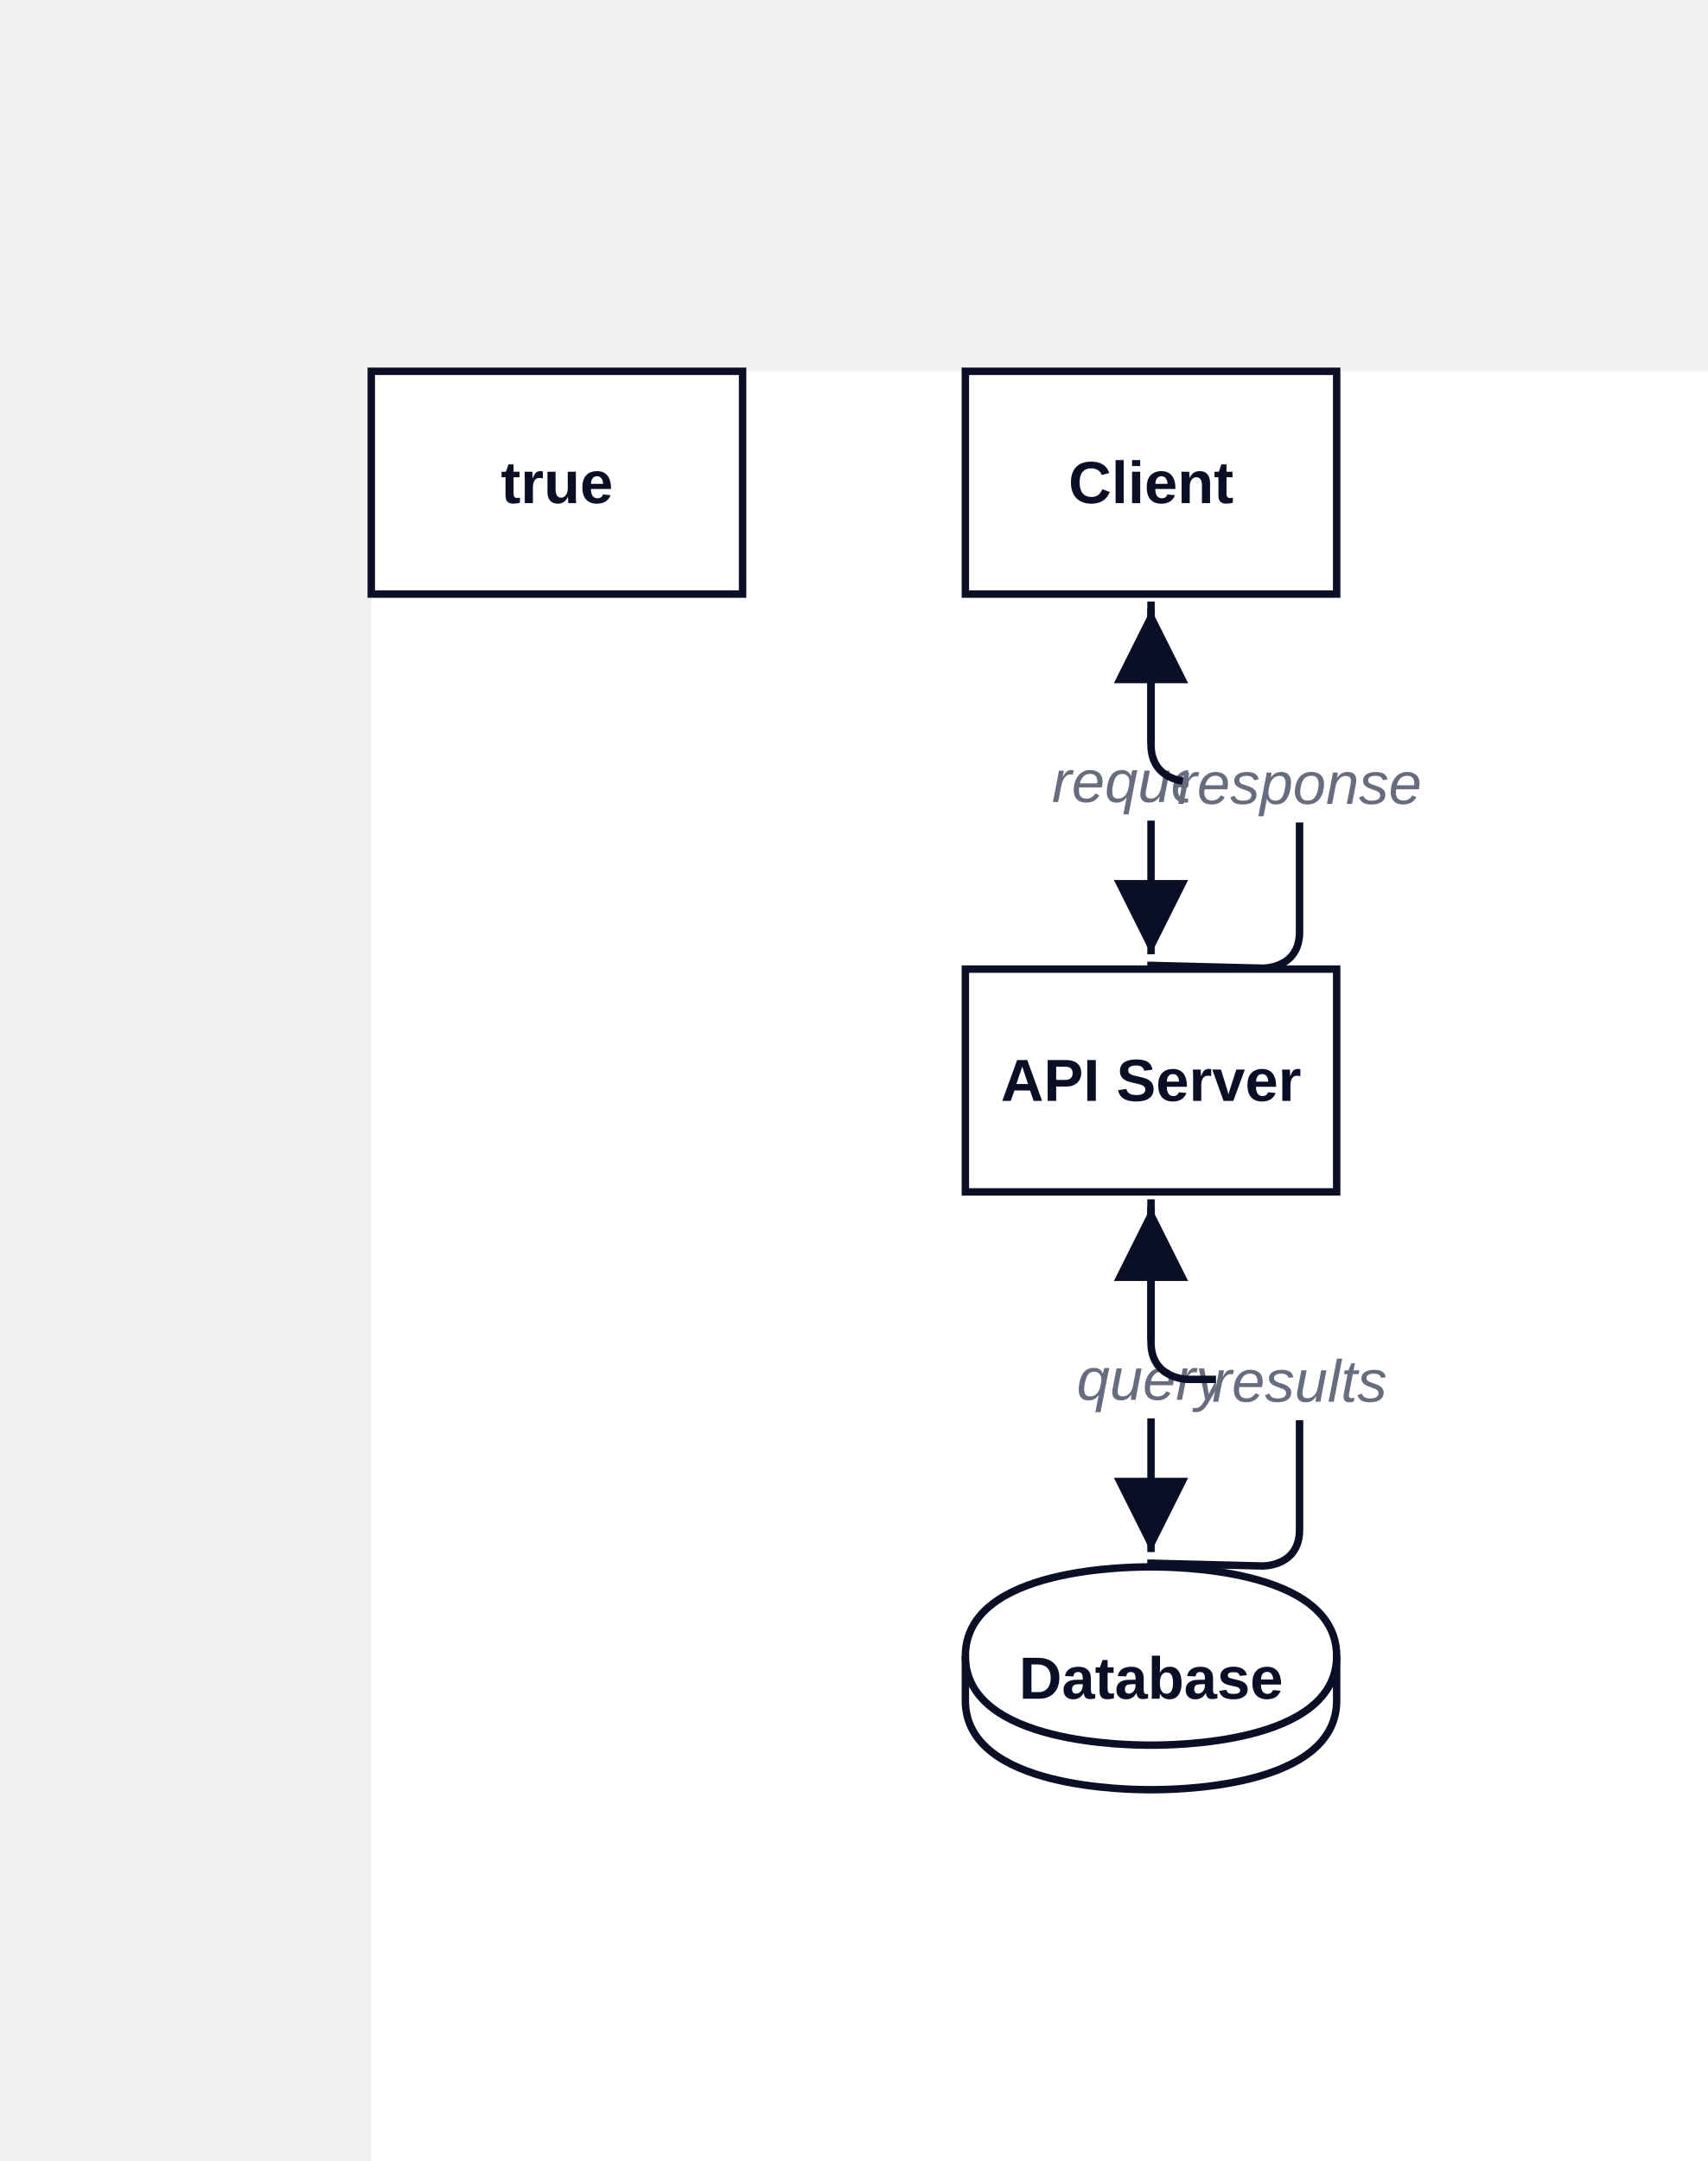
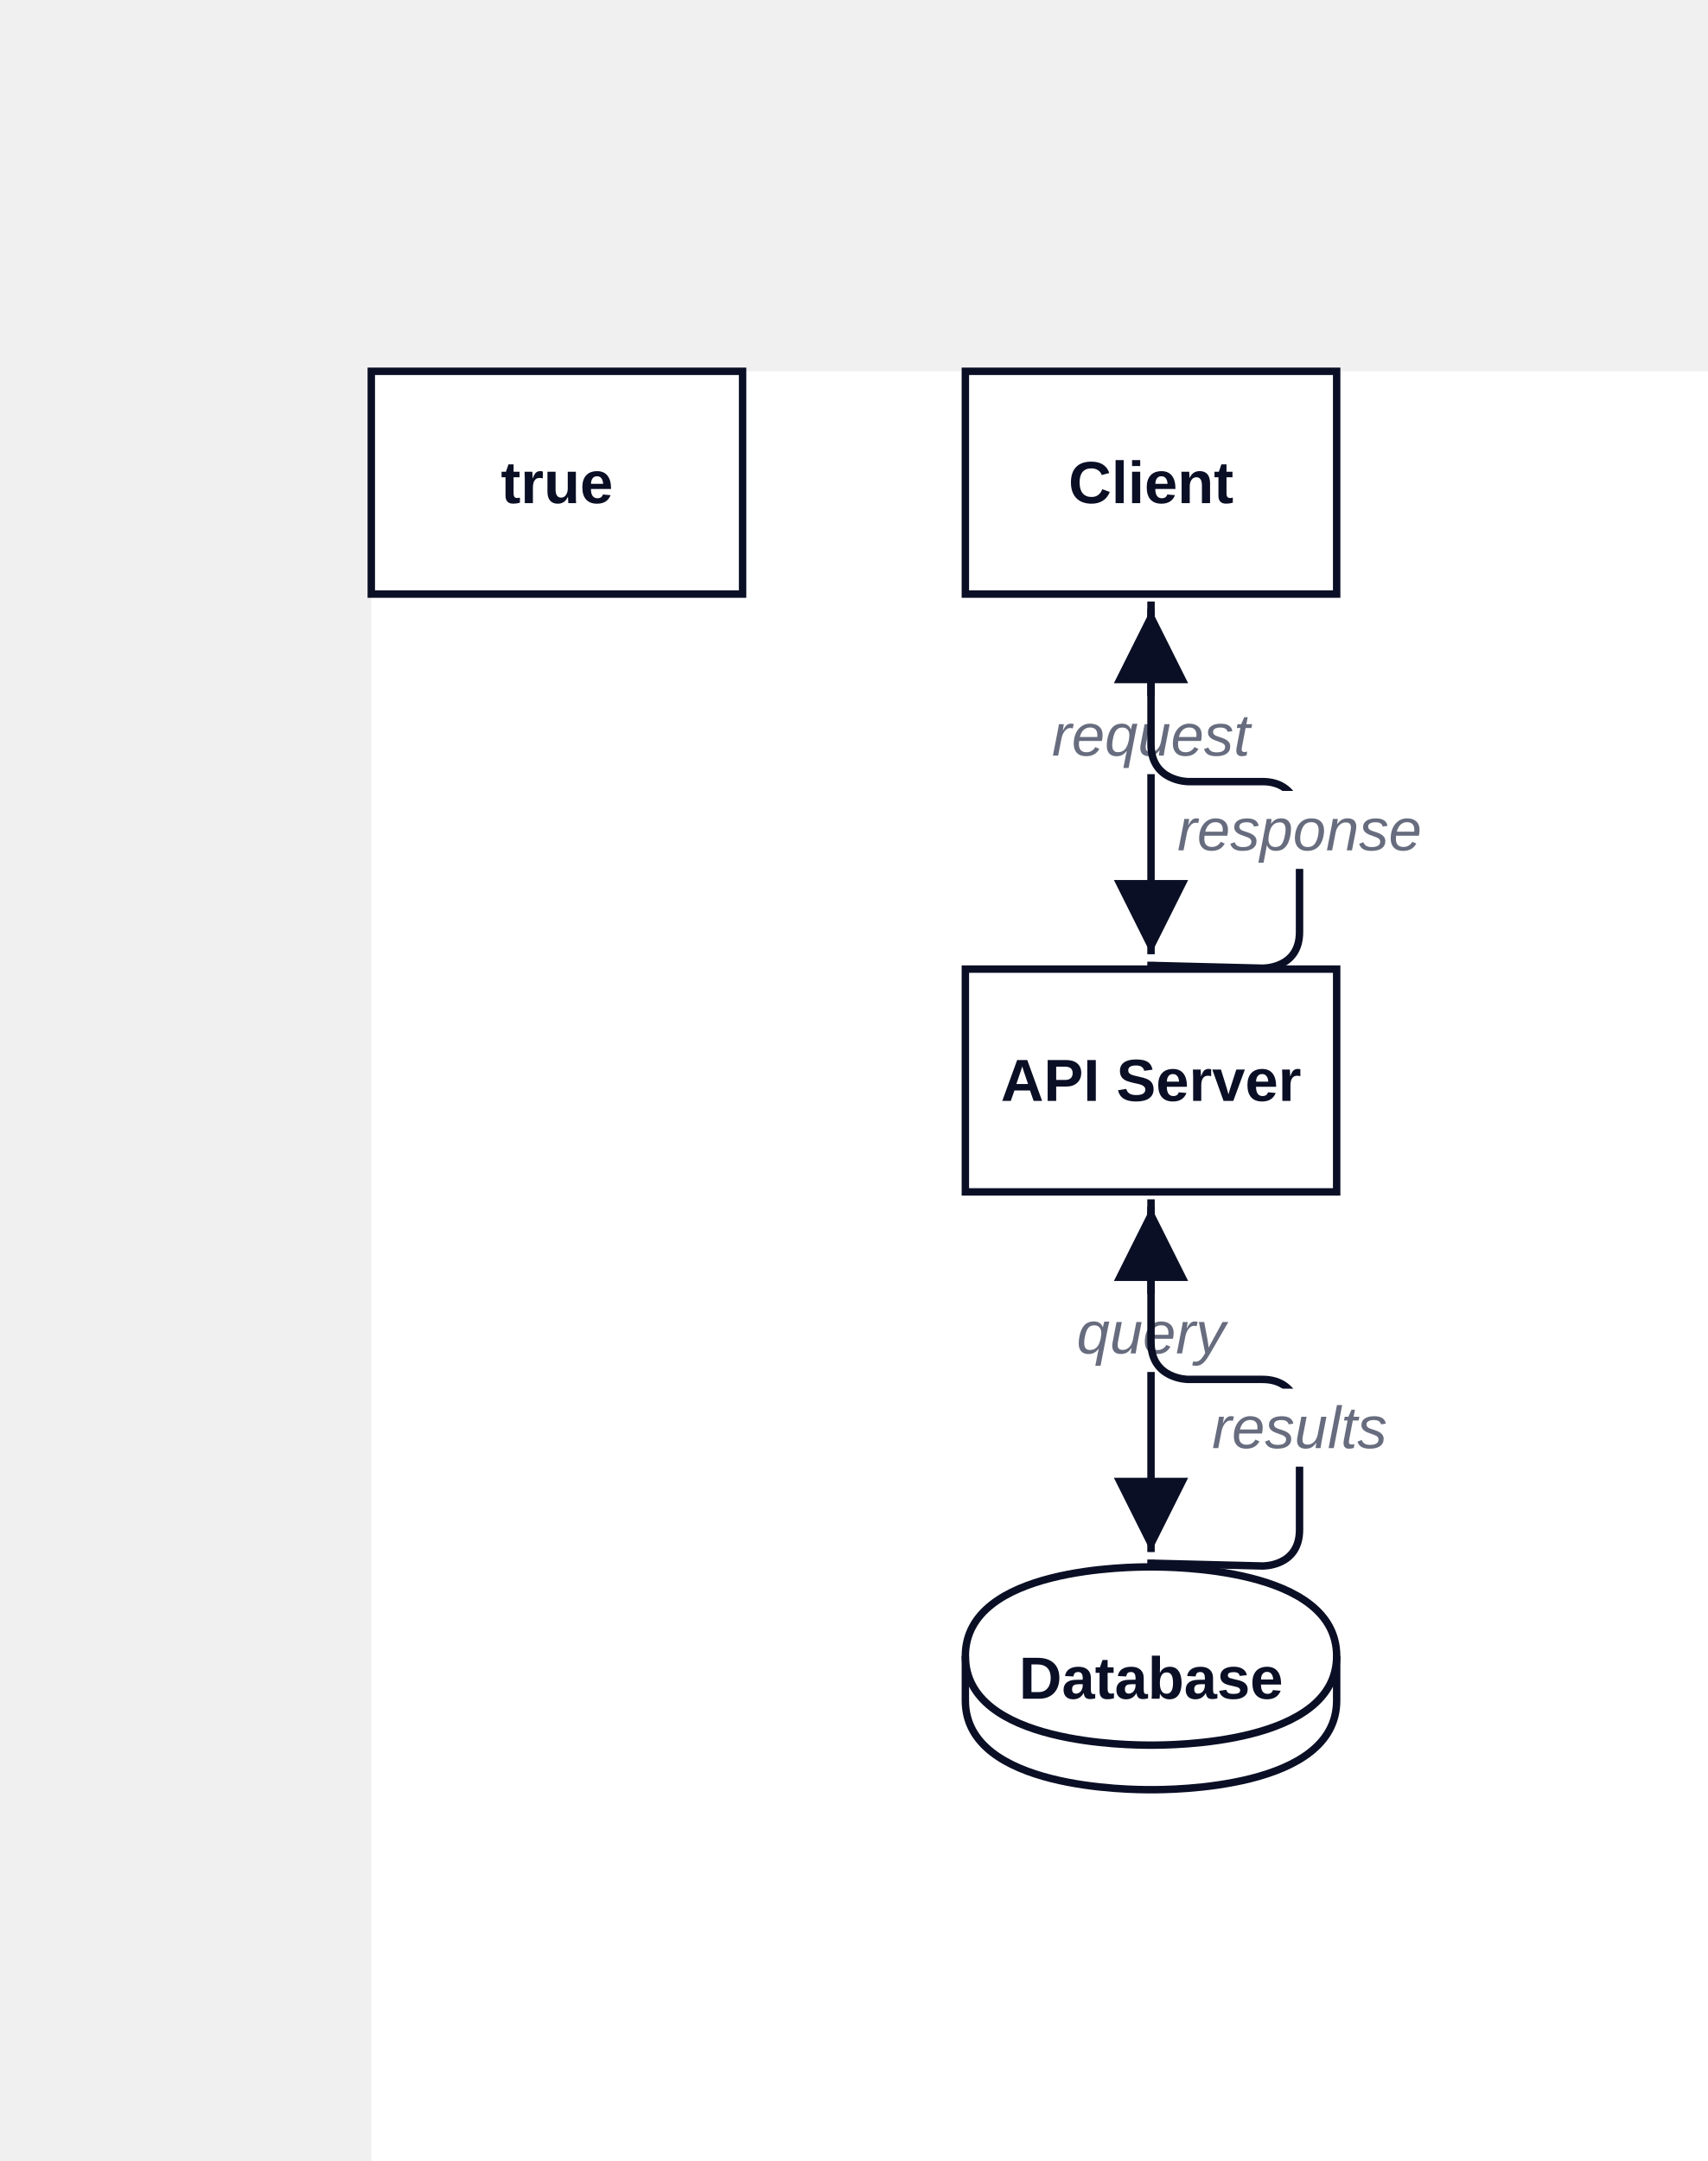
<svg xmlns="http://www.w3.org/2000/svg" width="460" height="582" viewBox="-100 -100 460 582" data-d2-version="0.1.0">
  <defs>
    <marker id="arrow-triangle" markerWidth="10" markerHeight="10" refX="10" refY="5" orient="auto" markerUnits="strokeWidth">
      <path d="M0,0 L10,5 L0,10 Z" fill="#0A0F25" />
    </marker>
    <marker id="arrow-triangle-reverse" markerWidth="10" markerHeight="10" refX="0" refY="5" orient="auto" markerUnits="strokeWidth">
      <path d="M10,0 L0,5 L10,10 Z" fill="#0A0F25" />
    </marker>
    <marker id="arrow-diamond" markerWidth="10" markerHeight="10" refX="10" refY="5" orient="auto" markerUnits="strokeWidth">
      <path d="M0,5 L5,0 L10,5 L5,10 Z" fill="#0A0F25" />
    </marker>
    <marker id="arrow-diamond-reverse" markerWidth="10" markerHeight="10" refX="0" refY="5" orient="auto" markerUnits="strokeWidth">
      <path d="M0,5 L5,0 L10,5 L5,10 Z" fill="#0A0F25" />
    </marker>
    <marker id="arrow-circle" markerWidth="10" markerHeight="10" refX="6" refY="5" orient="auto" markerUnits="strokeWidth">
      <circle cx="5" cy="5" r="4" fill="#0A0F25" />
    </marker>
    <marker id="arrow-circle-reverse" markerWidth="10" markerHeight="10" refX="4" refY="5" orient="auto" markerUnits="strokeWidth">
      <circle cx="5" cy="5" r="4" fill="#0A0F25" />
    </marker>
    <marker id="arrow-cf-one" markerWidth="10" markerHeight="10" refX="10" refY="5" orient="auto" markerUnits="strokeWidth">
      <line x1="10" y1="0" x2="10" y2="10" stroke="#0A0F25" stroke-width="2" />
    </marker>
    <marker id="arrow-cf-one-reverse" markerWidth="10" markerHeight="10" refX="0" refY="5" orient="auto" markerUnits="strokeWidth">
      <line x1="0" y1="0" x2="0" y2="10" stroke="#0A0F25" stroke-width="2" />
    </marker>
    <marker id="arrow-cf-many" markerWidth="10" markerHeight="10" refX="10" refY="5" orient="auto" markerUnits="strokeWidth">
      <path d="M0,5 L10,0 M0,5 L10,5 M0,5 L10,10" stroke="#0A0F25" stroke-width="2" fill="none" />
    </marker>
    <marker id="arrow-cf-many-reverse" markerWidth="10" markerHeight="10" refX="0" refY="5" orient="auto" markerUnits="strokeWidth">
      <path d="M10,5 L0,0 M10,5 L0,5 M10,5 L0,10" stroke="#0A0F25" stroke-width="2" fill="none" />
    </marker>
    <marker id="arrow-cf-one-required" markerWidth="10" markerHeight="10" refX="10" refY="5" orient="auto" markerUnits="strokeWidth">
      <line x1="10" y1="0" x2="10" y2="10" stroke="#0A0F25" stroke-width="2" />
      <line x1="7" y1="0" x2="7" y2="10" stroke="#0A0F25" stroke-width="2" />
    </marker>
    <marker id="arrow-cf-one-required-reverse" markerWidth="10" markerHeight="10" refX="0" refY="5" orient="auto" markerUnits="strokeWidth">
      <line x1="0" y1="0" x2="0" y2="10" stroke="#0A0F25" stroke-width="2" />
      <line x1="3" y1="0" x2="3" y2="10" stroke="#0A0F25" stroke-width="2" />
    </marker>
    <marker id="arrow-cf-many-required" markerWidth="10" markerHeight="10" refX="10" refY="5" orient="auto" markerUnits="strokeWidth">
      <path d="M0,5 L10,0 M0,5 L10,5 M0,5 L10,10" stroke="#0A0F25" stroke-width="2" fill="none" />
      <line x1="3" y1="0" x2="3" y2="10" stroke="#0A0F25" stroke-width="2" />
    </marker>
    <marker id="arrow-cf-many-required-reverse" markerWidth="10" markerHeight="10" refX="0" refY="5" orient="auto" markerUnits="strokeWidth">
      <path d="M10,5 L0,0 M10,5 L0,5 M10,5 L0,10" stroke="#0A0F25" stroke-width="2" fill="none" />
      <line x1="7" y1="0" x2="7" y2="10" stroke="#0A0F25" stroke-width="2" />
    </marker>
    <marker id="arrow-cf-one-optional" markerWidth="10" markerHeight="10" refX="10" refY="5" orient="auto" markerUnits="strokeWidth">
      <line x1="10" y1="0" x2="10" y2="10" stroke="#0A0F25" stroke-width="2" />
      <circle cx="7" cy="5" r="2" stroke="#0A0F25" stroke-width="2" fill="white" />
    </marker>
    <marker id="arrow-cf-one-optional-reverse" markerWidth="10" markerHeight="10" refX="0" refY="5" orient="auto" markerUnits="strokeWidth">
      <line x1="0" y1="0" x2="0" y2="10" stroke="#0A0F25" stroke-width="2" />
      <circle cx="3" cy="5" r="2" stroke="#0A0F25" stroke-width="2" fill="white" />
    </marker>
    <marker id="arrow-cf-many-optional" markerWidth="10" markerHeight="10" refX="10" refY="5" orient="auto" markerUnits="strokeWidth">
      <path d="M0,5 L10,0 M0,5 L10,5 M0,5 L10,10" stroke="#0A0F25" stroke-width="2" fill="none" />
      <circle cx="3" cy="5" r="2" stroke="#0A0F25" stroke-width="2" fill="white" />
    </marker>
    <marker id="arrow-cf-many-optional-reverse" markerWidth="10" markerHeight="10" refX="0" refY="5" orient="auto" markerUnits="strokeWidth">
      <path d="M10,5 L0,0 M10,5 L0,5 M10,5 L0,10" stroke="#0A0F25" stroke-width="2" fill="none" />
      <circle cx="7" cy="5" r="2" stroke="#0A0F25" stroke-width="2" fill="white" />
    </marker>
    <marker id="arrow-line" markerWidth="10" markerHeight="10" refX="10" refY="5" orient="auto" markerUnits="strokeWidth">
      <line x1="10" y1="0" x2="10" y2="10" stroke="#0A0F25" stroke-width="2" />
    </marker>
    <marker id="arrow-line-reverse" markerWidth="10" markerHeight="10" refX="0" refY="5" orient="auto" markerUnits="strokeWidth">
      <line x1="0" y1="0" x2="0" y2="10" stroke="#0A0F25" stroke-width="2" />
    </marker>
    <marker id="arrow-open" markerWidth="10" markerHeight="10" refX="10" refY="5" orient="auto" markerUnits="strokeWidth">
      <path d="M0,0 L10,5 L0,10" stroke="#0A0F25" stroke-width="2" fill="none" />
    </marker>
    <marker id="arrow-open-reverse" markerWidth="10" markerHeight="10" refX="0" refY="5" orient="auto" markerUnits="strokeWidth">
      <path d="M10,0 L0,5 L10,10" stroke="#0A0F25" stroke-width="2" fill="none" />
    </marker>
    <marker id="arrow" markerWidth="10" markerHeight="10" refX="10" refY="5" orient="auto" markerUnits="strokeWidth">
      <path d="M0,0 L10,5 L0,10 Z" fill="#0A0F25" />
    </marker>
    <marker id="arrow-reverse" markerWidth="10" markerHeight="10" refX="0" refY="5" orient="auto" markerUnits="strokeWidth">
      <path d="M10,0 L0,5 L10,10 Z" fill="#0A0F25" />
    </marker>
  </defs>
  <rect width="100%" height="100%" fill="#FFFFFF" />
  <g id="base-layer">
    <rect x="0" y="0" width="100" height="60" fill="#FFFFFF" stroke="#0A0F25" stroke-width="2" rx="0" ry="0" />
    <rect x="160" y="0" width="100" height="60" fill="#FFFFFF" stroke="#0A0F25" stroke-width="2" rx="0" ry="0" />
    <rect x="160" y="161" width="100" height="60" fill="#FFFFFF" stroke="#0A0F25" stroke-width="2" rx="0" ry="0" />
    <path d="M 160 346 C 160 322 205 322 210 322 C 215 322 260 322 260 346 L 260 358 C 260 382 215 382 210 382 C 205 382 160 382 160 358 L 160 346 Z" fill="#FFFFFF" stroke="#0A0F25" stroke-width="2" />
    <ellipse cx="210" cy="346" rx="50" ry="24" fill="none" stroke="none" stroke-width="0" />
    <path d="M 160 346 C 160 370 205 370 210 370 C 215 370 260 370 260 346" fill="none" stroke="#0A0F25" stroke-width="2" />
    <path d="M 210 62 C 210 100 210 119 210 157" fill="none" stroke="#0A0F25" stroke-width="2" marker-end="url(#arrow-triangle)" />
-     <rect x="184.5" y="100" width="51" height="21" fill="#FFFFFF" stroke="none" stroke-width="1" rx="3" ry="3" />
-     <text x="210" y="116" text-anchor="middle" dominant-baseline="alphabetic" font-family="Arial, sans-serif" font-size="16" style="fill: #676C7E; font-style: italic">request</text>
+     <rect x="184.5" y="87.5" width="51" height="21" fill="#FFFFFF" stroke="none" stroke-width="1" rx="3" ry="3" />
+     <text x="210" y="103.5" text-anchor="middle" dominant-baseline="alphabetic" font-family="Arial, sans-serif" font-size="16" style="fill: #676C7E; font-style: italic">request</text>
    <path d="M 210 223 C 210 261 210 280 210 318" fill="none" stroke="#0A0F25" stroke-width="2" marker-end="url(#arrow-triangle)" />
-     <rect x="190.5" y="261" width="39" height="21" fill="#FFFFFF" stroke="none" stroke-width="1" rx="3" ry="3" />
-     <text x="210" y="277" text-anchor="middle" dominant-baseline="alphabetic" font-family="Arial, sans-serif" font-size="16" style="fill: #676C7E; font-style: italic">query</text>
+     <rect x="190.5" y="248.5" width="39" height="21" fill="#FFFFFF" stroke="none" stroke-width="1" rx="3" ry="3" />
+     <text x="210" y="264.5" text-anchor="middle" dominant-baseline="alphabetic" font-family="Arial, sans-serif" font-size="16" style="fill: #676C7E; font-style: italic">query</text>
    <path d="M 210 320 C 210 320.4 210 320.6 210 321 C 222.001 321.3 228.002 321.45 240.003 321.75 C 240.003 321.75 250 322 250 312 C 250 299.8 250 293.7 250 281.5 C 250 281.5 250 271.5 240 271.5 C 232 271.5 228 271.5 220 271.5 C 220 271.5 210 271.5 210 261.5 C 210 246.9 210 239.6 210 225" fill="none" stroke="#0A0F25" stroke-width="2" marker-end="url(#arrow-triangle)" />
-     <rect x="227.5" y="261.506" width="45" height="21" fill="#FFFFFF" stroke="none" stroke-width="1" rx="3" ry="3" />
-     <text x="250" y="277.506" text-anchor="middle" dominant-baseline="alphabetic" font-family="Arial, sans-serif" font-size="16" style="fill: #676C7E; font-style: italic">results</text>
+     <rect x="227.5" y="274.006" width="45" height="21" fill="#FFFFFF" stroke="none" stroke-width="1" rx="3" ry="3" />
+     <text x="250" y="290.006" text-anchor="middle" dominant-baseline="alphabetic" font-family="Arial, sans-serif" font-size="16" style="fill: #676C7E; font-style: italic">results</text>
    <path d="M 210 159 C 210 159.4 210 159.6 210 160 C 222.001 160.3 228.002 160.45 240.003 160.75 C 240.003 160.75 250 161 250 151 C 250 138.8 250 132.7 250 120.5 C 250 120.5 250 110.5 240 110.5 C 232 110.5 228 110.5 220 110.5 C 220 110.5 210 110.5 210 100.5 C 210 85.9 210 78.6 210 64" fill="none" stroke="#0A0F25" stroke-width="2" marker-end="url(#arrow-triangle)" />
-     <rect x="220" y="100.506" width="60" height="21" fill="#FFFFFF" stroke="none" stroke-width="1" rx="3" ry="3" />
-     <text x="250" y="116.506" text-anchor="middle" dominant-baseline="alphabetic" font-family="Arial, sans-serif" font-size="16" style="fill: #676C7E; font-style: italic">response</text>
+     <rect x="220" y="113.006" width="60" height="21" fill="#FFFFFF" stroke="none" stroke-width="1" rx="3" ry="3" />
+     <text x="250" y="129.006" text-anchor="middle" dominant-baseline="alphabetic" font-family="Arial, sans-serif" font-size="16" style="fill: #676C7E; font-style: italic">response</text>
    <text x="50" y="35.5" text-anchor="middle" dominant-baseline="alphabetic" font-family="Arial, sans-serif" font-size="16" style="fill: #0A0F25; font-weight: 700">true</text>
    <text x="210" y="35.5" text-anchor="middle" dominant-baseline="alphabetic" font-family="Arial, sans-serif" font-size="16" style="fill: #0A0F25; font-weight: 700">Client</text>
    <text x="210" y="196.5" text-anchor="middle" dominant-baseline="alphabetic" font-family="Arial, sans-serif" font-size="16" style="fill: #0A0F25; font-weight: 700">API Server</text>
    <text x="210" y="357.5" text-anchor="middle" dominant-baseline="alphabetic" font-family="Arial, sans-serif" font-size="16" style="fill: #0A0F25; font-weight: 700">Database</text>
  </g>
</svg>
